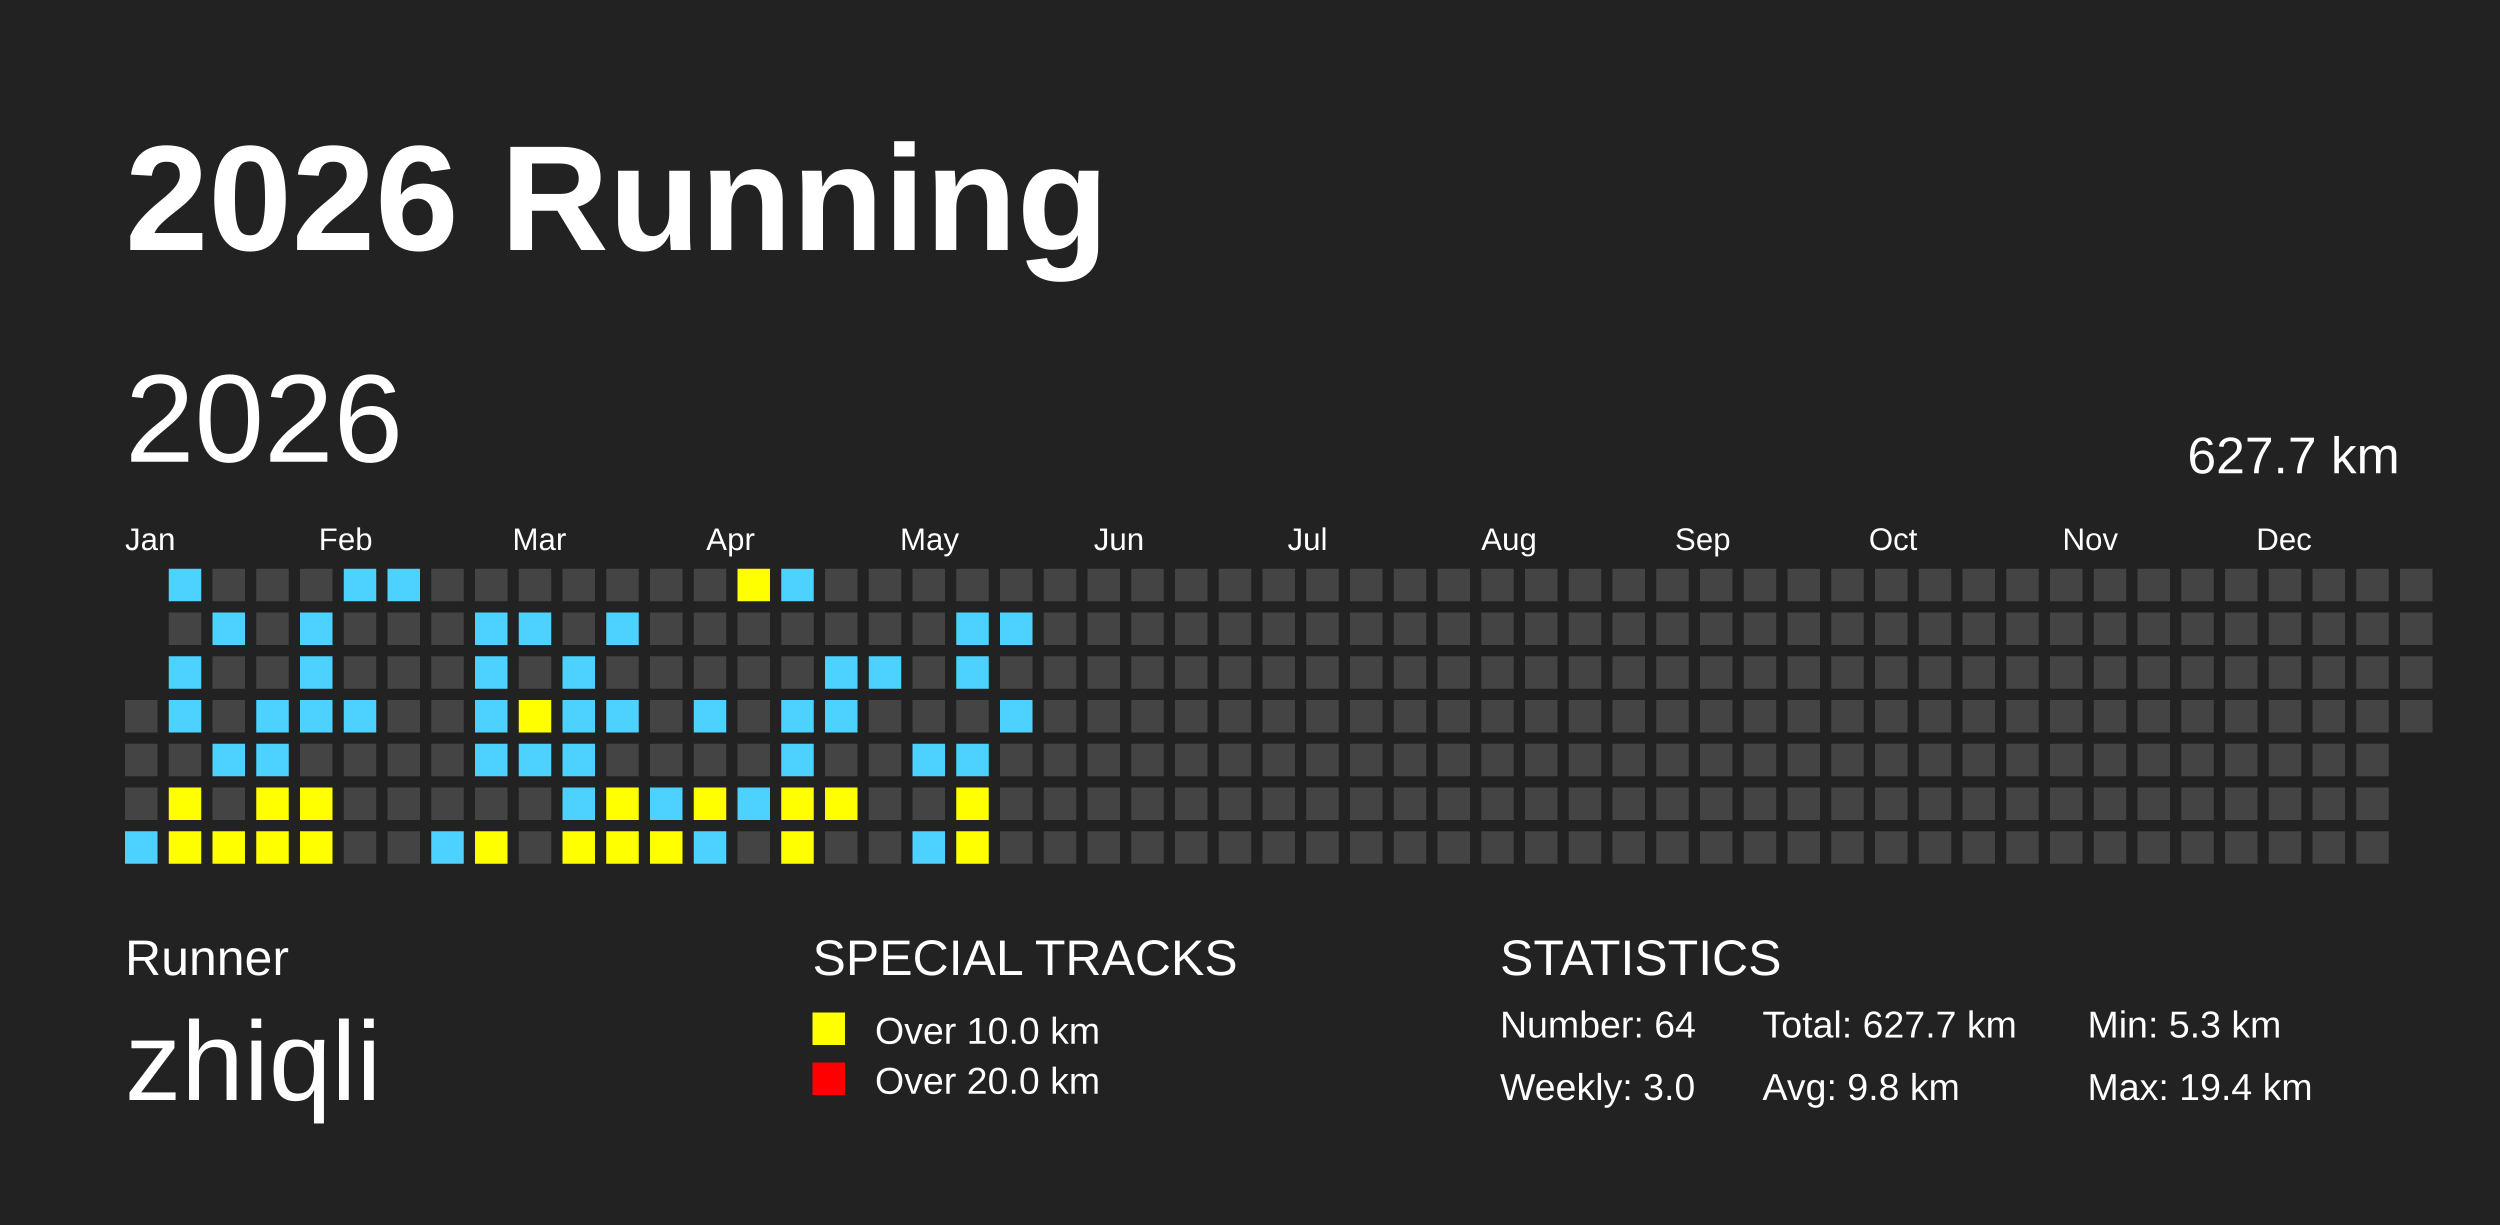
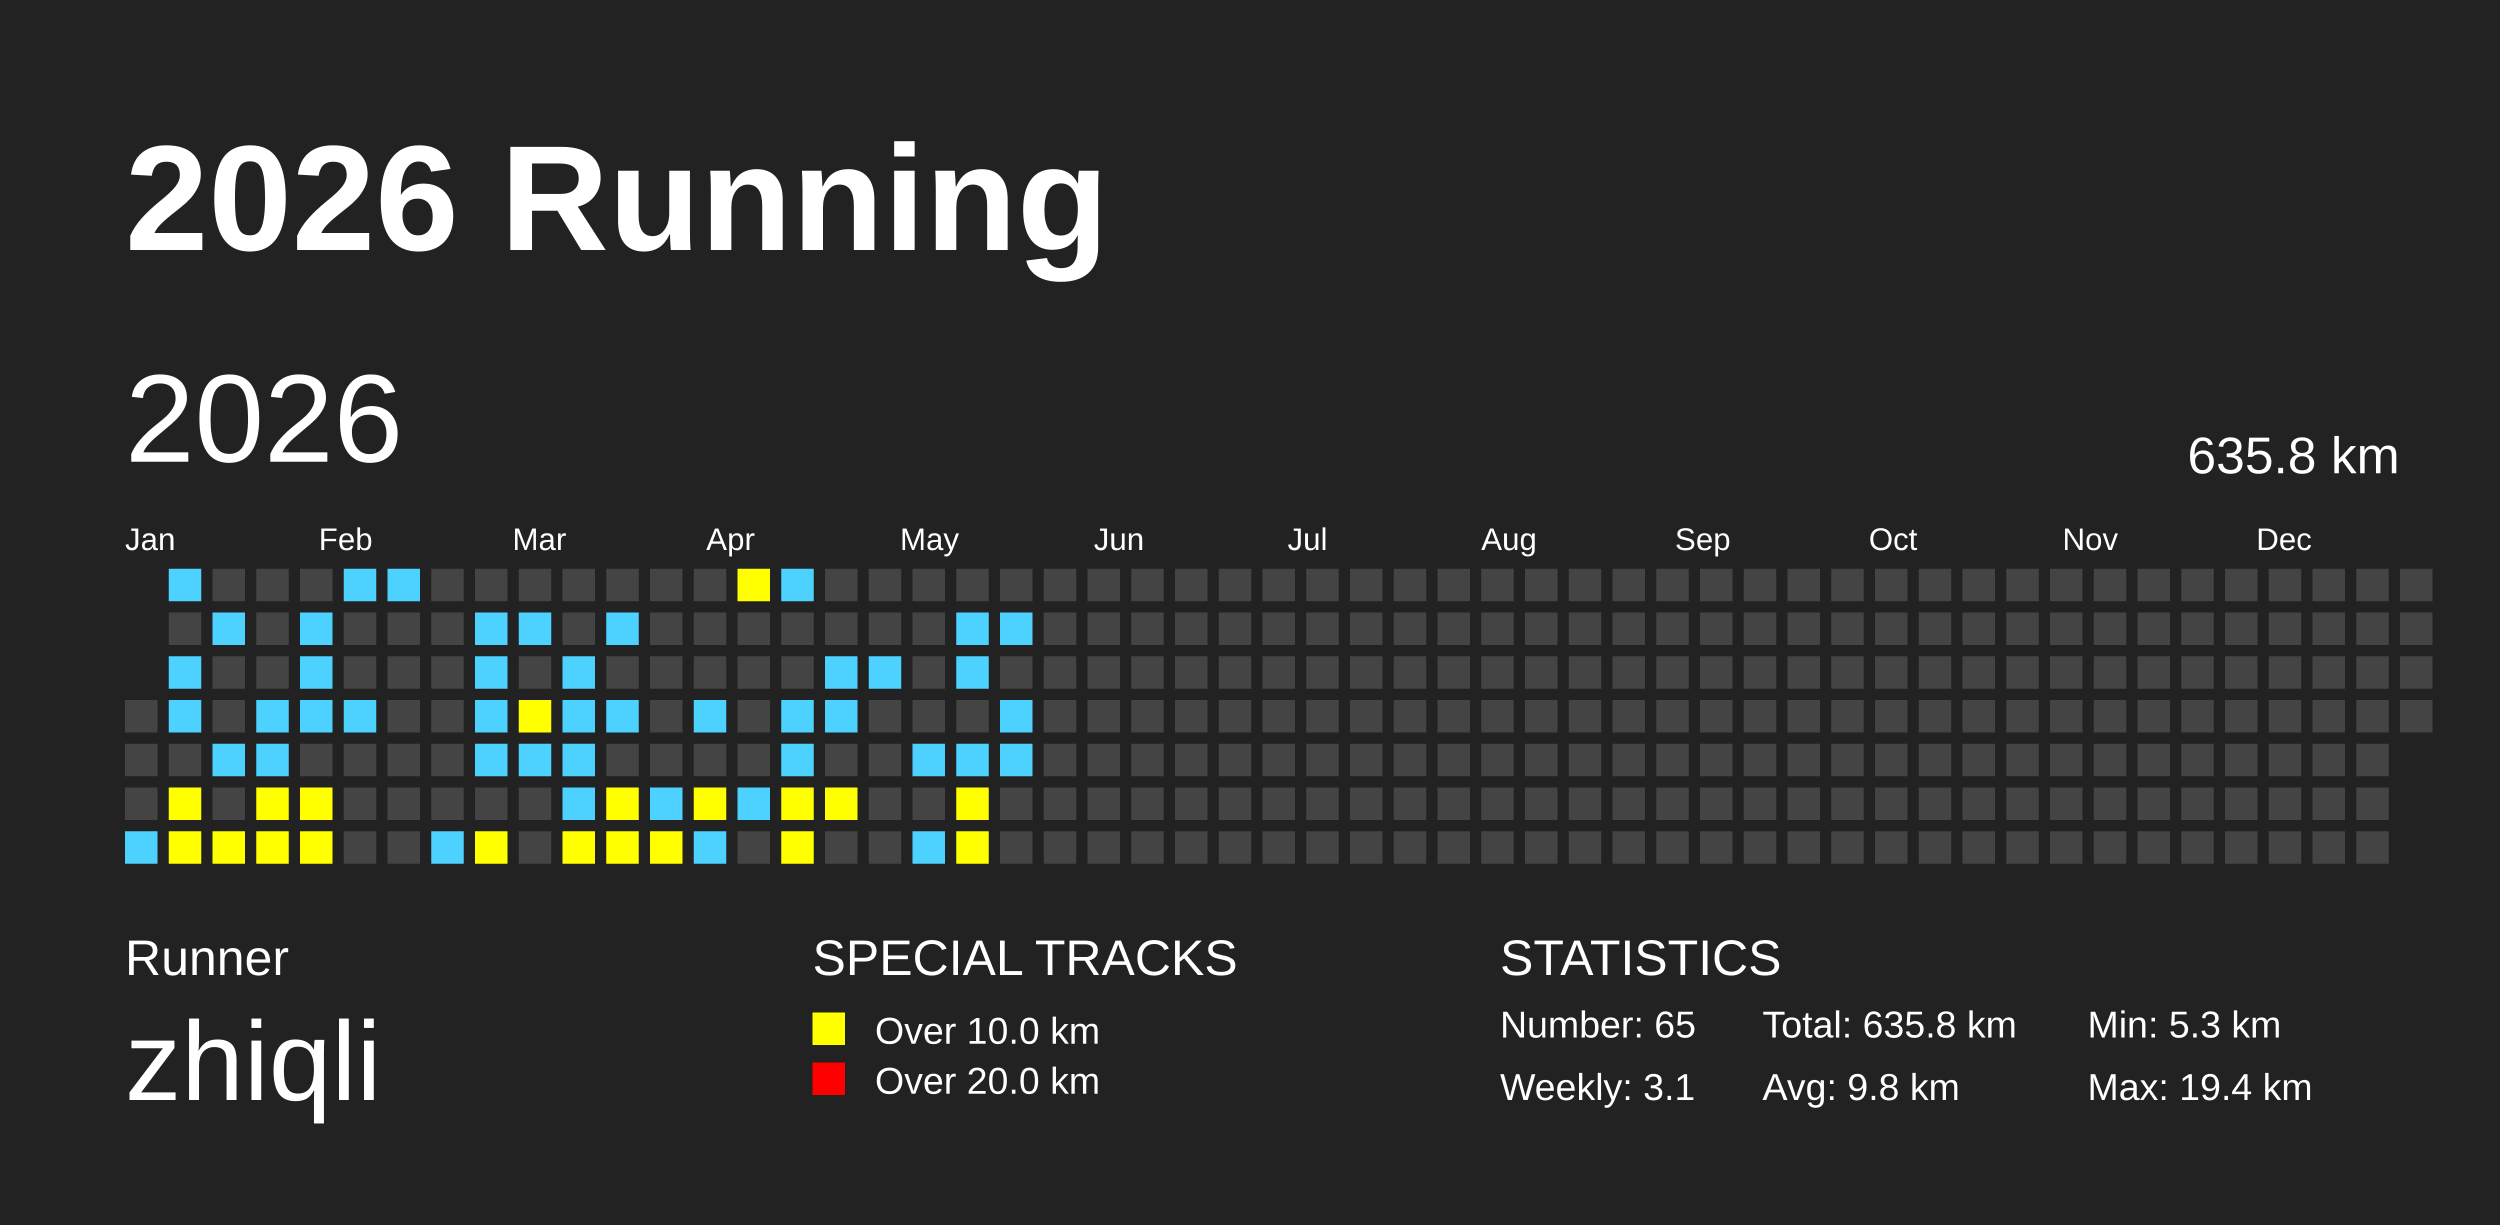
<svg xmlns="http://www.w3.org/2000/svg" baseProfile="full" height="98mm" version="1.1" viewBox="0,0,200,98" width="200mm">
  <defs />
  <rect fill="#222222" height="98" width="200" x="0" y="0" />
  <text fill="#FFFFFF" style="font-size:12px; font-family:Arial; font-weight:bold;" x="10" y="20">2026 Running</text>
  <text fill="#FFFFFF" style="font-size:4px; font-family:Arial" x="10" y="78">Runner</text>
  <text fill="#FFFFFF" style="font-size:9px; font-family:Arial" x="10" y="88">zhiqli</text>
  <text fill="#FFFFFF" style="font-size:4px; font-family:Arial" x="65" y="78">SPECIAL TRACKS</text>
  <rect fill="yellow" height="2.6" width="2.6" x="65" y="81" />
  <text fill="#FFFFFF" style="font-size:3px; font-family:Arial" x="70" y="83.5">Over 10.0 km</text>
  <rect fill="red" height="2.6" width="2.6" x="65" y="85" />
  <text fill="#FFFFFF" style="font-size:3px; font-family:Arial" x="70" y="87.5">Over 20.0 km</text>
  <text fill="#FFFFFF" style="font-size:4px; font-family:Arial" x="120" y="78">STATISTICS</text>
-   <text fill="#FFFFFF" style="font-size:3px; font-family:Arial" x="120" y="83">Number: 64</text>
-   <text fill="#FFFFFF" style="font-size:3px; font-family:Arial" x="120" y="88">Weekly: 3.0</text>
-   <text fill="#FFFFFF" style="font-size:3px; font-family:Arial" x="141" y="83">Total: 627.7 km</text>
+   <text fill="#FFFFFF" style="font-size:3px; font-family:Arial" x="120" y="83">Number: 65</text>
+   <text fill="#FFFFFF" style="font-size:3px; font-family:Arial" x="120" y="88">Weekly: 3.1</text>
+   <text fill="#FFFFFF" style="font-size:3px; font-family:Arial" x="141" y="83">Total: 635.8 km</text>
  <text fill="#FFFFFF" style="font-size:3px; font-family:Arial" x="141" y="88">Avg: 9.8 km</text>
  <text fill="#FFFFFF" style="font-size:3px; font-family:Arial" x="167" y="83">Min: 5.3 km</text>
  <text fill="#FFFFFF" style="font-size:3px; font-family:Arial" x="167" y="88">Max: 19.4 km</text>
  <text dominant-baseline="hanging" fill="#FFFFFF" style="font-size:10.0px; font-family:Arial;" x="10" y="30">2026</text>
-   <text dominant-baseline="hanging" fill="#FFFFFF" style="font-size:4.125px; font-family:Arial;" x="175" y="35">627.7 km</text>
+   <text dominant-baseline="hanging" fill="#FFFFFF" style="font-size:4.125px; font-family:Arial;" x="175" y="35">635.8 km</text>
  <text fill="#FFFFFF" style="font-size:2.5px; font-family:Arial" x="10.0" y="44">Jan</text>
  <text fill="#FFFFFF" style="font-size:2.5px; font-family:Arial" x="25.5" y="44">Feb</text>
  <text fill="#FFFFFF" style="font-size:2.5px; font-family:Arial" x="41.0" y="44">Mar</text>
  <text fill="#FFFFFF" style="font-size:2.5px; font-family:Arial" x="56.5" y="44">Apr</text>
  <text fill="#FFFFFF" style="font-size:2.5px; font-family:Arial" x="72.0" y="44">May</text>
  <text fill="#FFFFFF" style="font-size:2.5px; font-family:Arial" x="87.5" y="44">Jun</text>
  <text fill="#FFFFFF" style="font-size:2.5px; font-family:Arial" x="103.0" y="44">Jul</text>
  <text fill="#FFFFFF" style="font-size:2.5px; font-family:Arial" x="118.5" y="44">Aug</text>
  <text fill="#FFFFFF" style="font-size:2.5px; font-family:Arial" x="134.0" y="44">Sep</text>
  <text fill="#FFFFFF" style="font-size:2.5px; font-family:Arial" x="149.5" y="44">Oct</text>
  <text fill="#FFFFFF" style="font-size:2.5px; font-family:Arial" x="165.0" y="44">Nov</text>
  <text fill="#FFFFFF" style="font-size:2.5px; font-family:Arial" x="180.5" y="44">Dec</text>
  <rect fill="#444444" height="2.6" width="2.6" x="10.0" y="56.0" />
  <rect fill="#444444" height="2.6" width="2.6" x="10.0" y="59.5" />
  <rect fill="#444444" height="2.6" width="2.6" x="10.0" y="63.0" />
  <rect fill="#4DD2FF" height="2.6" width="2.6" x="10.0" y="66.5" />
  <rect fill="#4DD2FF" height="2.6" width="2.6" x="13.5" y="45.5" />
  <rect fill="#444444" height="2.6" width="2.6" x="13.5" y="49.0" />
  <rect fill="#4DD2FF" height="2.6" width="2.6" x="13.5" y="52.5" />
  <rect fill="#4DD2FF" height="2.6" width="2.6" x="13.5" y="56.0" />
  <rect fill="#444444" height="2.6" width="2.6" x="13.5" y="59.5" />
  <rect fill="yellow" height="2.6" width="2.6" x="13.5" y="63.0" />
  <rect fill="yellow" height="2.6" width="2.6" x="13.5" y="66.5" />
  <rect fill="#444444" height="2.6" width="2.6" x="17.0" y="45.5" />
  <rect fill="#4DD2FF" height="2.6" width="2.6" x="17.0" y="49.0" />
  <rect fill="#444444" height="2.6" width="2.6" x="17.0" y="52.5" />
  <rect fill="#444444" height="2.6" width="2.6" x="17.0" y="56.0" />
  <rect fill="#4DD2FF" height="2.6" width="2.6" x="17.0" y="59.5" />
  <rect fill="#444444" height="2.6" width="2.6" x="17.0" y="63.0" />
  <rect fill="yellow" height="2.6" width="2.6" x="17.0" y="66.5" />
  <rect fill="#444444" height="2.6" width="2.6" x="20.5" y="45.5" />
  <rect fill="#444444" height="2.6" width="2.6" x="20.5" y="49.0" />
  <rect fill="#444444" height="2.6" width="2.6" x="20.5" y="52.5" />
  <rect fill="#4DD2FF" height="2.6" width="2.6" x="20.5" y="56.0" />
  <rect fill="#4DD2FF" height="2.6" width="2.6" x="20.5" y="59.5" />
  <rect fill="yellow" height="2.6" width="2.6" x="20.5" y="63.0" />
  <rect fill="yellow" height="2.6" width="2.6" x="20.5" y="66.5" />
  <rect fill="#444444" height="2.6" width="2.6" x="24.0" y="45.5" />
  <rect fill="#4DD2FF" height="2.6" width="2.6" x="24.0" y="49.0" />
  <rect fill="#4DD2FF" height="2.6" width="2.6" x="24.0" y="52.5" />
  <rect fill="#4DD2FF" height="2.6" width="2.6" x="24.0" y="56.0" />
  <rect fill="#444444" height="2.6" width="2.6" x="24.0" y="59.5" />
  <rect fill="yellow" height="2.6" width="2.6" x="24.0" y="63.0" />
  <rect fill="yellow" height="2.6" width="2.6" x="24.0" y="66.5" />
  <rect fill="#4DD2FF" height="2.6" width="2.6" x="27.5" y="45.5" />
  <rect fill="#444444" height="2.6" width="2.6" x="27.5" y="49.0" />
  <rect fill="#444444" height="2.6" width="2.6" x="27.5" y="52.5" />
  <rect fill="#4DD2FF" height="2.6" width="2.6" x="27.5" y="56.0" />
  <rect fill="#444444" height="2.6" width="2.6" x="27.5" y="59.5" />
  <rect fill="#444444" height="2.6" width="2.6" x="27.5" y="63.0" />
  <rect fill="#444444" height="2.6" width="2.6" x="27.5" y="66.5" />
  <rect fill="#4DD2FF" height="2.6" width="2.6" x="31.0" y="45.5" />
  <rect fill="#444444" height="2.6" width="2.6" x="31.0" y="49.0" />
  <rect fill="#444444" height="2.6" width="2.6" x="31.0" y="52.5" />
  <rect fill="#444444" height="2.6" width="2.6" x="31.0" y="56.0" />
  <rect fill="#444444" height="2.6" width="2.6" x="31.0" y="59.5" />
  <rect fill="#444444" height="2.6" width="2.6" x="31.0" y="63.0" />
  <rect fill="#444444" height="2.6" width="2.6" x="31.0" y="66.5" />
  <rect fill="#444444" height="2.6" width="2.6" x="34.5" y="45.5" />
  <rect fill="#444444" height="2.6" width="2.6" x="34.5" y="49.0" />
  <rect fill="#444444" height="2.6" width="2.6" x="34.5" y="52.5" />
  <rect fill="#444444" height="2.6" width="2.6" x="34.5" y="56.0" />
  <rect fill="#444444" height="2.6" width="2.6" x="34.5" y="59.5" />
  <rect fill="#444444" height="2.6" width="2.6" x="34.5" y="63.0" />
  <rect fill="#4DD2FF" height="2.6" width="2.6" x="34.5" y="66.5" />
  <rect fill="#444444" height="2.6" width="2.6" x="38.0" y="45.5" />
  <rect fill="#4DD2FF" height="2.6" width="2.6" x="38.0" y="49.0" />
  <rect fill="#4DD2FF" height="2.6" width="2.6" x="38.0" y="52.5" />
  <rect fill="#4DD2FF" height="2.6" width="2.6" x="38.0" y="56.0" />
  <rect fill="#4DD2FF" height="2.6" width="2.6" x="38.0" y="59.5" />
  <rect fill="#444444" height="2.6" width="2.6" x="38.0" y="63.0" />
  <rect fill="yellow" height="2.6" width="2.6" x="38.0" y="66.5" />
  <rect fill="#444444" height="2.6" width="2.6" x="41.5" y="45.5" />
  <rect fill="#4DD2FF" height="2.6" width="2.6" x="41.5" y="49.0" />
  <rect fill="#444444" height="2.6" width="2.6" x="41.5" y="52.5" />
  <rect fill="yellow" height="2.6" width="2.6" x="41.5" y="56.0" />
  <rect fill="#4DD2FF" height="2.6" width="2.6" x="41.5" y="59.5" />
  <rect fill="#444444" height="2.6" width="2.6" x="41.5" y="63.0" />
  <rect fill="#444444" height="2.6" width="2.6" x="41.5" y="66.5" />
  <rect fill="#444444" height="2.6" width="2.6" x="45.0" y="45.5" />
  <rect fill="#444444" height="2.6" width="2.6" x="45.0" y="49.0" />
  <rect fill="#4DD2FF" height="2.6" width="2.6" x="45.0" y="52.5" />
  <rect fill="#4DD2FF" height="2.6" width="2.6" x="45.0" y="56.0" />
  <rect fill="#4DD2FF" height="2.6" width="2.6" x="45.0" y="59.5" />
  <rect fill="#4DD2FF" height="2.6" width="2.6" x="45.0" y="63.0" />
  <rect fill="yellow" height="2.6" width="2.6" x="45.0" y="66.5" />
  <rect fill="#444444" height="2.6" width="2.6" x="48.5" y="45.5" />
  <rect fill="#4DD2FF" height="2.6" width="2.6" x="48.5" y="49.0" />
  <rect fill="#444444" height="2.6" width="2.6" x="48.5" y="52.5" />
  <rect fill="#4DD2FF" height="2.6" width="2.6" x="48.5" y="56.0" />
  <rect fill="#444444" height="2.6" width="2.6" x="48.5" y="59.5" />
  <rect fill="yellow" height="2.6" width="2.6" x="48.5" y="63.0" />
  <rect fill="yellow" height="2.6" width="2.6" x="48.5" y="66.5" />
  <rect fill="#444444" height="2.6" width="2.6" x="52.0" y="45.5" />
  <rect fill="#444444" height="2.6" width="2.6" x="52.0" y="49.0" />
  <rect fill="#444444" height="2.6" width="2.6" x="52.0" y="52.5" />
  <rect fill="#444444" height="2.6" width="2.6" x="52.0" y="56.0" />
  <rect fill="#444444" height="2.6" width="2.6" x="52.0" y="59.5" />
  <rect fill="#4DD2FF" height="2.6" width="2.6" x="52.0" y="63.0" />
  <rect fill="yellow" height="2.6" width="2.6" x="52.0" y="66.5" />
  <rect fill="#444444" height="2.6" width="2.6" x="55.5" y="45.5" />
  <rect fill="#444444" height="2.6" width="2.6" x="55.5" y="49.0" />
  <rect fill="#444444" height="2.6" width="2.6" x="55.5" y="52.5" />
  <rect fill="#4DD2FF" height="2.6" width="2.6" x="55.5" y="56.0" />
  <rect fill="#444444" height="2.6" width="2.6" x="55.5" y="59.5" />
  <rect fill="yellow" height="2.6" width="2.6" x="55.5" y="63.0" />
  <rect fill="#4DD2FF" height="2.6" width="2.6" x="55.5" y="66.5" />
  <rect fill="yellow" height="2.6" width="2.6" x="59.0" y="45.5" />
  <rect fill="#444444" height="2.6" width="2.6" x="59.0" y="49.0" />
  <rect fill="#444444" height="2.6" width="2.6" x="59.0" y="52.5" />
  <rect fill="#444444" height="2.6" width="2.6" x="59.0" y="56.0" />
  <rect fill="#444444" height="2.6" width="2.6" x="59.0" y="59.5" />
  <rect fill="#4DD2FF" height="2.6" width="2.6" x="59.0" y="63.0" />
  <rect fill="#444444" height="2.6" width="2.6" x="59.0" y="66.5" />
  <rect fill="#4DD2FF" height="2.6" width="2.6" x="62.5" y="45.5" />
  <rect fill="#444444" height="2.6" width="2.6" x="62.5" y="49.0" />
  <rect fill="#444444" height="2.6" width="2.6" x="62.5" y="52.5" />
  <rect fill="#4DD2FF" height="2.6" width="2.6" x="62.5" y="56.0" />
  <rect fill="#4DD2FF" height="2.6" width="2.6" x="62.5" y="59.5" />
  <rect fill="yellow" height="2.6" width="2.6" x="62.5" y="63.0" />
  <rect fill="yellow" height="2.6" width="2.6" x="62.5" y="66.5" />
  <rect fill="#444444" height="2.6" width="2.6" x="66.0" y="45.5" />
  <rect fill="#444444" height="2.6" width="2.6" x="66.0" y="49.0" />
  <rect fill="#4DD2FF" height="2.6" width="2.6" x="66.0" y="52.5" />
  <rect fill="#4DD2FF" height="2.6" width="2.6" x="66.0" y="56.0" />
  <rect fill="#444444" height="2.6" width="2.6" x="66.0" y="59.5" />
  <rect fill="yellow" height="2.6" width="2.6" x="66.0" y="63.0" />
  <rect fill="#444444" height="2.6" width="2.6" x="66.0" y="66.5" />
  <rect fill="#444444" height="2.6" width="2.6" x="69.5" y="45.5" />
  <rect fill="#444444" height="2.6" width="2.6" x="69.5" y="49.0" />
  <rect fill="#4DD2FF" height="2.6" width="2.6" x="69.5" y="52.5" />
  <rect fill="#444444" height="2.6" width="2.6" x="69.5" y="56.0" />
  <rect fill="#444444" height="2.6" width="2.6" x="69.5" y="59.5" />
  <rect fill="#444444" height="2.6" width="2.6" x="69.5" y="63.0" />
  <rect fill="#444444" height="2.6" width="2.6" x="69.5" y="66.5" />
  <rect fill="#444444" height="2.6" width="2.6" x="73.0" y="45.5" />
  <rect fill="#444444" height="2.6" width="2.6" x="73.0" y="49.0" />
  <rect fill="#444444" height="2.6" width="2.6" x="73.0" y="52.5" />
  <rect fill="#444444" height="2.6" width="2.6" x="73.0" y="56.0" />
  <rect fill="#4DD2FF" height="2.6" width="2.6" x="73.0" y="59.5" />
  <rect fill="#444444" height="2.6" width="2.6" x="73.0" y="63.0" />
  <rect fill="#4DD2FF" height="2.6" width="2.6" x="73.0" y="66.5" />
  <rect fill="#444444" height="2.6" width="2.6" x="76.5" y="45.5" />
  <rect fill="#4DD2FF" height="2.6" width="2.6" x="76.5" y="49.0" />
  <rect fill="#4DD2FF" height="2.6" width="2.6" x="76.5" y="52.5" />
  <rect fill="#444444" height="2.6" width="2.6" x="76.5" y="56.0" />
  <rect fill="#4DD2FF" height="2.6" width="2.6" x="76.5" y="59.5" />
  <rect fill="yellow" height="2.6" width="2.6" x="76.5" y="63.0" />
  <rect fill="yellow" height="2.6" width="2.6" x="76.5" y="66.5" />
  <rect fill="#444444" height="2.6" width="2.6" x="80.0" y="45.5" />
  <rect fill="#4DD2FF" height="2.6" width="2.6" x="80.0" y="49.0" />
  <rect fill="#444444" height="2.6" width="2.6" x="80.0" y="52.5" />
  <rect fill="#4DD2FF" height="2.6" width="2.6" x="80.0" y="56.0" />
-   <rect fill="#444444" height="2.6" width="2.6" x="80.0" y="59.5" />
+   <rect fill="#4DD2FF" height="2.6" width="2.6" x="80.0" y="59.5" />
  <rect fill="#444444" height="2.6" width="2.6" x="80.0" y="63.0" />
  <rect fill="#444444" height="2.6" width="2.6" x="80.0" y="66.5" />
  <rect fill="#444444" height="2.6" width="2.6" x="83.5" y="45.5" />
  <rect fill="#444444" height="2.6" width="2.6" x="83.5" y="49.0" />
  <rect fill="#444444" height="2.6" width="2.6" x="83.5" y="52.5" />
  <rect fill="#444444" height="2.6" width="2.6" x="83.5" y="56.0" />
  <rect fill="#444444" height="2.6" width="2.6" x="83.5" y="59.5" />
  <rect fill="#444444" height="2.6" width="2.6" x="83.5" y="63.0" />
  <rect fill="#444444" height="2.6" width="2.6" x="83.5" y="66.5" />
  <rect fill="#444444" height="2.6" width="2.6" x="87.0" y="45.5" />
  <rect fill="#444444" height="2.6" width="2.6" x="87.0" y="49.0" />
  <rect fill="#444444" height="2.6" width="2.6" x="87.0" y="52.5" />
  <rect fill="#444444" height="2.6" width="2.6" x="87.0" y="56.0" />
  <rect fill="#444444" height="2.6" width="2.6" x="87.0" y="59.5" />
  <rect fill="#444444" height="2.6" width="2.6" x="87.0" y="63.0" />
  <rect fill="#444444" height="2.6" width="2.6" x="87.0" y="66.5" />
  <rect fill="#444444" height="2.6" width="2.6" x="90.5" y="45.5" />
  <rect fill="#444444" height="2.6" width="2.6" x="90.5" y="49.0" />
  <rect fill="#444444" height="2.6" width="2.6" x="90.5" y="52.5" />
  <rect fill="#444444" height="2.6" width="2.6" x="90.5" y="56.0" />
  <rect fill="#444444" height="2.6" width="2.6" x="90.5" y="59.5" />
  <rect fill="#444444" height="2.6" width="2.6" x="90.5" y="63.0" />
  <rect fill="#444444" height="2.6" width="2.6" x="90.5" y="66.5" />
  <rect fill="#444444" height="2.6" width="2.6" x="94.0" y="45.5" />
  <rect fill="#444444" height="2.6" width="2.6" x="94.0" y="49.0" />
  <rect fill="#444444" height="2.6" width="2.6" x="94.0" y="52.5" />
  <rect fill="#444444" height="2.6" width="2.6" x="94.0" y="56.0" />
  <rect fill="#444444" height="2.6" width="2.6" x="94.0" y="59.5" />
  <rect fill="#444444" height="2.6" width="2.6" x="94.0" y="63.0" />
  <rect fill="#444444" height="2.6" width="2.6" x="94.0" y="66.5" />
  <rect fill="#444444" height="2.6" width="2.6" x="97.5" y="45.5" />
  <rect fill="#444444" height="2.6" width="2.6" x="97.5" y="49.0" />
  <rect fill="#444444" height="2.6" width="2.6" x="97.5" y="52.5" />
  <rect fill="#444444" height="2.6" width="2.6" x="97.5" y="56.0" />
  <rect fill="#444444" height="2.6" width="2.6" x="97.5" y="59.5" />
  <rect fill="#444444" height="2.6" width="2.6" x="97.5" y="63.0" />
  <rect fill="#444444" height="2.6" width="2.6" x="97.5" y="66.5" />
  <rect fill="#444444" height="2.6" width="2.6" x="101.0" y="45.5" />
  <rect fill="#444444" height="2.6" width="2.6" x="101.0" y="49.0" />
  <rect fill="#444444" height="2.6" width="2.6" x="101.0" y="52.5" />
  <rect fill="#444444" height="2.6" width="2.6" x="101.0" y="56.0" />
  <rect fill="#444444" height="2.6" width="2.6" x="101.0" y="59.5" />
  <rect fill="#444444" height="2.6" width="2.6" x="101.0" y="63.0" />
  <rect fill="#444444" height="2.6" width="2.6" x="101.0" y="66.5" />
  <rect fill="#444444" height="2.6" width="2.6" x="104.5" y="45.5" />
  <rect fill="#444444" height="2.6" width="2.6" x="104.5" y="49.0" />
  <rect fill="#444444" height="2.6" width="2.6" x="104.5" y="52.5" />
  <rect fill="#444444" height="2.6" width="2.6" x="104.5" y="56.0" />
  <rect fill="#444444" height="2.6" width="2.6" x="104.5" y="59.5" />
  <rect fill="#444444" height="2.6" width="2.6" x="104.5" y="63.0" />
  <rect fill="#444444" height="2.6" width="2.6" x="104.5" y="66.5" />
  <rect fill="#444444" height="2.6" width="2.6" x="108.0" y="45.5" />
  <rect fill="#444444" height="2.6" width="2.6" x="108.0" y="49.0" />
  <rect fill="#444444" height="2.6" width="2.6" x="108.0" y="52.5" />
  <rect fill="#444444" height="2.6" width="2.6" x="108.0" y="56.0" />
  <rect fill="#444444" height="2.6" width="2.6" x="108.0" y="59.5" />
  <rect fill="#444444" height="2.6" width="2.6" x="108.0" y="63.0" />
  <rect fill="#444444" height="2.6" width="2.6" x="108.0" y="66.5" />
  <rect fill="#444444" height="2.6" width="2.6" x="111.5" y="45.5" />
  <rect fill="#444444" height="2.6" width="2.6" x="111.5" y="49.0" />
  <rect fill="#444444" height="2.6" width="2.6" x="111.5" y="52.5" />
  <rect fill="#444444" height="2.6" width="2.6" x="111.5" y="56.0" />
  <rect fill="#444444" height="2.6" width="2.6" x="111.5" y="59.5" />
  <rect fill="#444444" height="2.6" width="2.6" x="111.5" y="63.0" />
  <rect fill="#444444" height="2.6" width="2.6" x="111.5" y="66.5" />
  <rect fill="#444444" height="2.6" width="2.6" x="115.0" y="45.5" />
  <rect fill="#444444" height="2.6" width="2.6" x="115.0" y="49.0" />
  <rect fill="#444444" height="2.6" width="2.6" x="115.0" y="52.5" />
  <rect fill="#444444" height="2.6" width="2.6" x="115.0" y="56.0" />
  <rect fill="#444444" height="2.6" width="2.6" x="115.0" y="59.5" />
  <rect fill="#444444" height="2.6" width="2.6" x="115.0" y="63.0" />
  <rect fill="#444444" height="2.6" width="2.6" x="115.0" y="66.5" />
  <rect fill="#444444" height="2.6" width="2.6" x="118.5" y="45.5" />
  <rect fill="#444444" height="2.6" width="2.6" x="118.5" y="49.0" />
  <rect fill="#444444" height="2.6" width="2.6" x="118.5" y="52.5" />
  <rect fill="#444444" height="2.6" width="2.6" x="118.5" y="56.0" />
  <rect fill="#444444" height="2.6" width="2.6" x="118.5" y="59.5" />
  <rect fill="#444444" height="2.6" width="2.6" x="118.5" y="63.0" />
  <rect fill="#444444" height="2.6" width="2.6" x="118.5" y="66.5" />
  <rect fill="#444444" height="2.6" width="2.6" x="122.0" y="45.5" />
  <rect fill="#444444" height="2.6" width="2.6" x="122.0" y="49.0" />
  <rect fill="#444444" height="2.6" width="2.6" x="122.0" y="52.5" />
  <rect fill="#444444" height="2.6" width="2.6" x="122.0" y="56.0" />
  <rect fill="#444444" height="2.6" width="2.6" x="122.0" y="59.5" />
  <rect fill="#444444" height="2.6" width="2.6" x="122.0" y="63.0" />
  <rect fill="#444444" height="2.6" width="2.6" x="122.0" y="66.5" />
  <rect fill="#444444" height="2.6" width="2.6" x="125.5" y="45.5" />
  <rect fill="#444444" height="2.6" width="2.6" x="125.5" y="49.0" />
  <rect fill="#444444" height="2.6" width="2.6" x="125.5" y="52.5" />
  <rect fill="#444444" height="2.6" width="2.6" x="125.5" y="56.0" />
  <rect fill="#444444" height="2.6" width="2.6" x="125.5" y="59.5" />
  <rect fill="#444444" height="2.6" width="2.6" x="125.5" y="63.0" />
  <rect fill="#444444" height="2.6" width="2.6" x="125.5" y="66.5" />
  <rect fill="#444444" height="2.6" width="2.6" x="129.0" y="45.5" />
  <rect fill="#444444" height="2.6" width="2.6" x="129.0" y="49.0" />
  <rect fill="#444444" height="2.6" width="2.6" x="129.0" y="52.5" />
  <rect fill="#444444" height="2.6" width="2.6" x="129.0" y="56.0" />
  <rect fill="#444444" height="2.6" width="2.6" x="129.0" y="59.5" />
  <rect fill="#444444" height="2.6" width="2.6" x="129.0" y="63.0" />
  <rect fill="#444444" height="2.6" width="2.6" x="129.0" y="66.5" />
  <rect fill="#444444" height="2.6" width="2.6" x="132.5" y="45.5" />
  <rect fill="#444444" height="2.6" width="2.6" x="132.5" y="49.0" />
  <rect fill="#444444" height="2.6" width="2.6" x="132.5" y="52.5" />
  <rect fill="#444444" height="2.6" width="2.6" x="132.5" y="56.0" />
  <rect fill="#444444" height="2.6" width="2.6" x="132.5" y="59.5" />
  <rect fill="#444444" height="2.6" width="2.6" x="132.5" y="63.0" />
  <rect fill="#444444" height="2.6" width="2.6" x="132.5" y="66.5" />
  <rect fill="#444444" height="2.6" width="2.6" x="136.0" y="45.5" />
  <rect fill="#444444" height="2.6" width="2.6" x="136.0" y="49.0" />
  <rect fill="#444444" height="2.6" width="2.6" x="136.0" y="52.5" />
  <rect fill="#444444" height="2.6" width="2.6" x="136.0" y="56.0" />
  <rect fill="#444444" height="2.6" width="2.6" x="136.0" y="59.5" />
  <rect fill="#444444" height="2.6" width="2.6" x="136.0" y="63.0" />
  <rect fill="#444444" height="2.6" width="2.6" x="136.0" y="66.5" />
  <rect fill="#444444" height="2.6" width="2.6" x="139.5" y="45.5" />
  <rect fill="#444444" height="2.6" width="2.6" x="139.5" y="49.0" />
  <rect fill="#444444" height="2.6" width="2.6" x="139.5" y="52.5" />
  <rect fill="#444444" height="2.6" width="2.6" x="139.5" y="56.0" />
  <rect fill="#444444" height="2.6" width="2.6" x="139.5" y="59.5" />
  <rect fill="#444444" height="2.6" width="2.6" x="139.5" y="63.0" />
  <rect fill="#444444" height="2.6" width="2.6" x="139.5" y="66.5" />
  <rect fill="#444444" height="2.6" width="2.6" x="143.0" y="45.5" />
  <rect fill="#444444" height="2.6" width="2.6" x="143.0" y="49.0" />
  <rect fill="#444444" height="2.6" width="2.6" x="143.0" y="52.5" />
  <rect fill="#444444" height="2.6" width="2.6" x="143.0" y="56.0" />
  <rect fill="#444444" height="2.6" width="2.6" x="143.0" y="59.5" />
  <rect fill="#444444" height="2.6" width="2.6" x="143.0" y="63.0" />
  <rect fill="#444444" height="2.6" width="2.6" x="143.0" y="66.5" />
  <rect fill="#444444" height="2.6" width="2.6" x="146.5" y="45.5" />
  <rect fill="#444444" height="2.6" width="2.6" x="146.5" y="49.0" />
  <rect fill="#444444" height="2.6" width="2.6" x="146.5" y="52.5" />
  <rect fill="#444444" height="2.6" width="2.6" x="146.5" y="56.0" />
  <rect fill="#444444" height="2.6" width="2.6" x="146.5" y="59.5" />
  <rect fill="#444444" height="2.6" width="2.6" x="146.5" y="63.0" />
  <rect fill="#444444" height="2.6" width="2.6" x="146.5" y="66.5" />
  <rect fill="#444444" height="2.6" width="2.6" x="150.0" y="45.5" />
  <rect fill="#444444" height="2.6" width="2.6" x="150.0" y="49.0" />
  <rect fill="#444444" height="2.6" width="2.6" x="150.0" y="52.5" />
  <rect fill="#444444" height="2.6" width="2.6" x="150.0" y="56.0" />
  <rect fill="#444444" height="2.6" width="2.6" x="150.0" y="59.5" />
  <rect fill="#444444" height="2.6" width="2.6" x="150.0" y="63.0" />
  <rect fill="#444444" height="2.6" width="2.6" x="150.0" y="66.5" />
  <rect fill="#444444" height="2.6" width="2.6" x="153.5" y="45.5" />
  <rect fill="#444444" height="2.6" width="2.6" x="153.5" y="49.0" />
  <rect fill="#444444" height="2.6" width="2.6" x="153.5" y="52.5" />
  <rect fill="#444444" height="2.6" width="2.6" x="153.5" y="56.0" />
  <rect fill="#444444" height="2.6" width="2.6" x="153.5" y="59.5" />
  <rect fill="#444444" height="2.6" width="2.6" x="153.5" y="63.0" />
  <rect fill="#444444" height="2.6" width="2.6" x="153.5" y="66.5" />
  <rect fill="#444444" height="2.6" width="2.6" x="157.0" y="45.5" />
  <rect fill="#444444" height="2.6" width="2.6" x="157.0" y="49.0" />
  <rect fill="#444444" height="2.6" width="2.6" x="157.0" y="52.5" />
  <rect fill="#444444" height="2.6" width="2.6" x="157.0" y="56.0" />
  <rect fill="#444444" height="2.6" width="2.6" x="157.0" y="59.5" />
  <rect fill="#444444" height="2.6" width="2.6" x="157.0" y="63.0" />
  <rect fill="#444444" height="2.6" width="2.6" x="157.0" y="66.5" />
  <rect fill="#444444" height="2.6" width="2.6" x="160.5" y="45.5" />
  <rect fill="#444444" height="2.6" width="2.6" x="160.5" y="49.0" />
  <rect fill="#444444" height="2.6" width="2.6" x="160.5" y="52.5" />
  <rect fill="#444444" height="2.6" width="2.6" x="160.5" y="56.0" />
  <rect fill="#444444" height="2.6" width="2.6" x="160.5" y="59.5" />
  <rect fill="#444444" height="2.6" width="2.6" x="160.5" y="63.0" />
  <rect fill="#444444" height="2.6" width="2.6" x="160.5" y="66.5" />
  <rect fill="#444444" height="2.6" width="2.6" x="164.0" y="45.5" />
  <rect fill="#444444" height="2.6" width="2.6" x="164.0" y="49.0" />
  <rect fill="#444444" height="2.6" width="2.6" x="164.0" y="52.5" />
  <rect fill="#444444" height="2.6" width="2.6" x="164.0" y="56.0" />
  <rect fill="#444444" height="2.6" width="2.6" x="164.0" y="59.5" />
  <rect fill="#444444" height="2.6" width="2.6" x="164.0" y="63.0" />
  <rect fill="#444444" height="2.6" width="2.6" x="164.0" y="66.5" />
  <rect fill="#444444" height="2.6" width="2.6" x="167.5" y="45.5" />
  <rect fill="#444444" height="2.6" width="2.6" x="167.5" y="49.0" />
  <rect fill="#444444" height="2.6" width="2.6" x="167.5" y="52.5" />
  <rect fill="#444444" height="2.6" width="2.6" x="167.5" y="56.0" />
  <rect fill="#444444" height="2.6" width="2.6" x="167.5" y="59.5" />
  <rect fill="#444444" height="2.6" width="2.6" x="167.5" y="63.0" />
  <rect fill="#444444" height="2.6" width="2.6" x="167.5" y="66.5" />
  <rect fill="#444444" height="2.6" width="2.6" x="171.0" y="45.5" />
  <rect fill="#444444" height="2.6" width="2.6" x="171.0" y="49.0" />
  <rect fill="#444444" height="2.6" width="2.6" x="171.0" y="52.5" />
  <rect fill="#444444" height="2.6" width="2.6" x="171.0" y="56.0" />
  <rect fill="#444444" height="2.6" width="2.6" x="171.0" y="59.5" />
  <rect fill="#444444" height="2.6" width="2.6" x="171.0" y="63.0" />
  <rect fill="#444444" height="2.6" width="2.6" x="171.0" y="66.5" />
  <rect fill="#444444" height="2.6" width="2.6" x="174.5" y="45.5" />
  <rect fill="#444444" height="2.6" width="2.6" x="174.5" y="49.0" />
  <rect fill="#444444" height="2.6" width="2.6" x="174.5" y="52.5" />
  <rect fill="#444444" height="2.6" width="2.6" x="174.5" y="56.0" />
  <rect fill="#444444" height="2.6" width="2.6" x="174.5" y="59.5" />
  <rect fill="#444444" height="2.6" width="2.6" x="174.5" y="63.0" />
  <rect fill="#444444" height="2.6" width="2.6" x="174.5" y="66.5" />
  <rect fill="#444444" height="2.6" width="2.6" x="178.0" y="45.5" />
  <rect fill="#444444" height="2.6" width="2.6" x="178.0" y="49.0" />
  <rect fill="#444444" height="2.6" width="2.6" x="178.0" y="52.5" />
  <rect fill="#444444" height="2.6" width="2.6" x="178.0" y="56.0" />
  <rect fill="#444444" height="2.6" width="2.6" x="178.0" y="59.5" />
  <rect fill="#444444" height="2.6" width="2.6" x="178.0" y="63.0" />
  <rect fill="#444444" height="2.6" width="2.6" x="178.0" y="66.5" />
  <rect fill="#444444" height="2.6" width="2.6" x="181.5" y="45.5" />
  <rect fill="#444444" height="2.6" width="2.6" x="181.5" y="49.0" />
  <rect fill="#444444" height="2.6" width="2.6" x="181.5" y="52.5" />
  <rect fill="#444444" height="2.6" width="2.6" x="181.5" y="56.0" />
  <rect fill="#444444" height="2.6" width="2.6" x="181.5" y="59.5" />
  <rect fill="#444444" height="2.6" width="2.6" x="181.5" y="63.0" />
  <rect fill="#444444" height="2.6" width="2.6" x="181.5" y="66.5" />
  <rect fill="#444444" height="2.6" width="2.6" x="185.0" y="45.5" />
  <rect fill="#444444" height="2.6" width="2.6" x="185.0" y="49.0" />
  <rect fill="#444444" height="2.6" width="2.6" x="185.0" y="52.5" />
  <rect fill="#444444" height="2.6" width="2.6" x="185.0" y="56.0" />
  <rect fill="#444444" height="2.6" width="2.6" x="185.0" y="59.5" />
  <rect fill="#444444" height="2.6" width="2.6" x="185.0" y="63.0" />
  <rect fill="#444444" height="2.6" width="2.6" x="185.0" y="66.5" />
  <rect fill="#444444" height="2.6" width="2.6" x="188.5" y="45.5" />
  <rect fill="#444444" height="2.6" width="2.6" x="188.5" y="49.0" />
  <rect fill="#444444" height="2.6" width="2.6" x="188.5" y="52.5" />
  <rect fill="#444444" height="2.6" width="2.6" x="188.5" y="56.0" />
  <rect fill="#444444" height="2.6" width="2.6" x="188.5" y="59.5" />
  <rect fill="#444444" height="2.6" width="2.6" x="188.5" y="63.0" />
  <rect fill="#444444" height="2.6" width="2.6" x="188.5" y="66.5" />
  <rect fill="#444444" height="2.6" width="2.6" x="192.0" y="45.5" />
  <rect fill="#444444" height="2.6" width="2.6" x="192.0" y="49.0" />
  <rect fill="#444444" height="2.6" width="2.6" x="192.0" y="52.5" />
  <rect fill="#444444" height="2.6" width="2.6" x="192.0" y="56.0" />
</svg>
